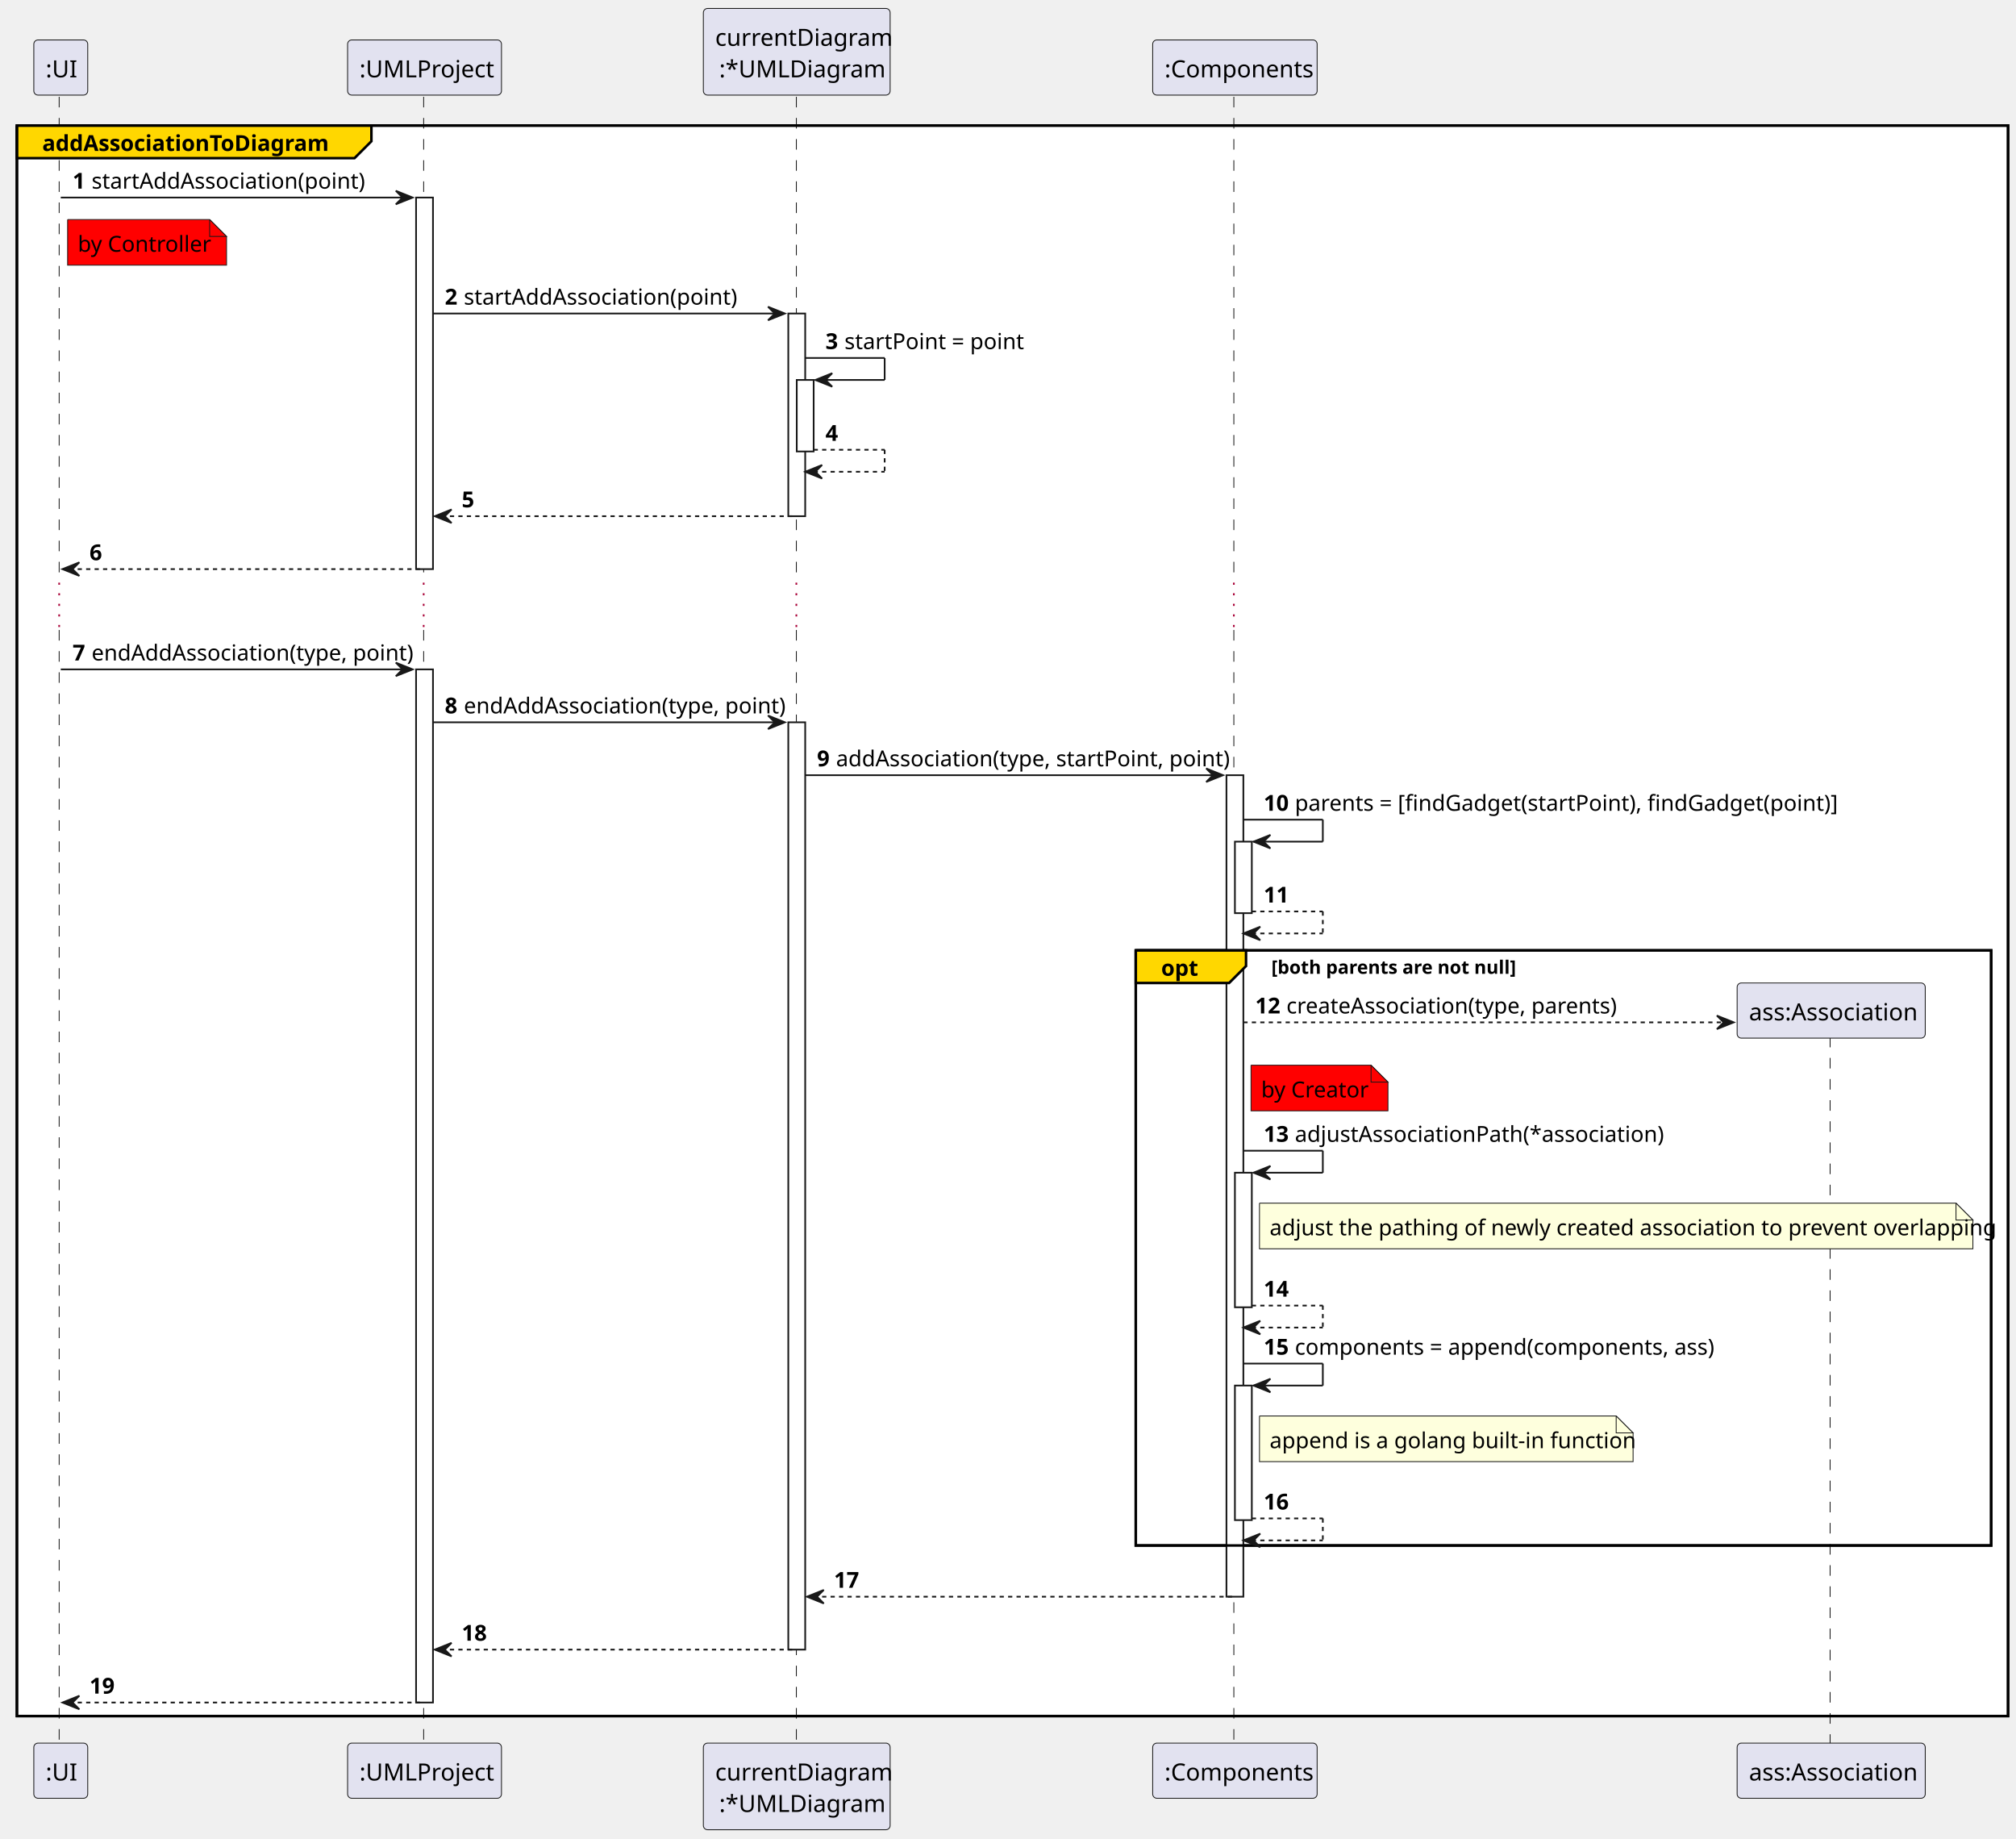
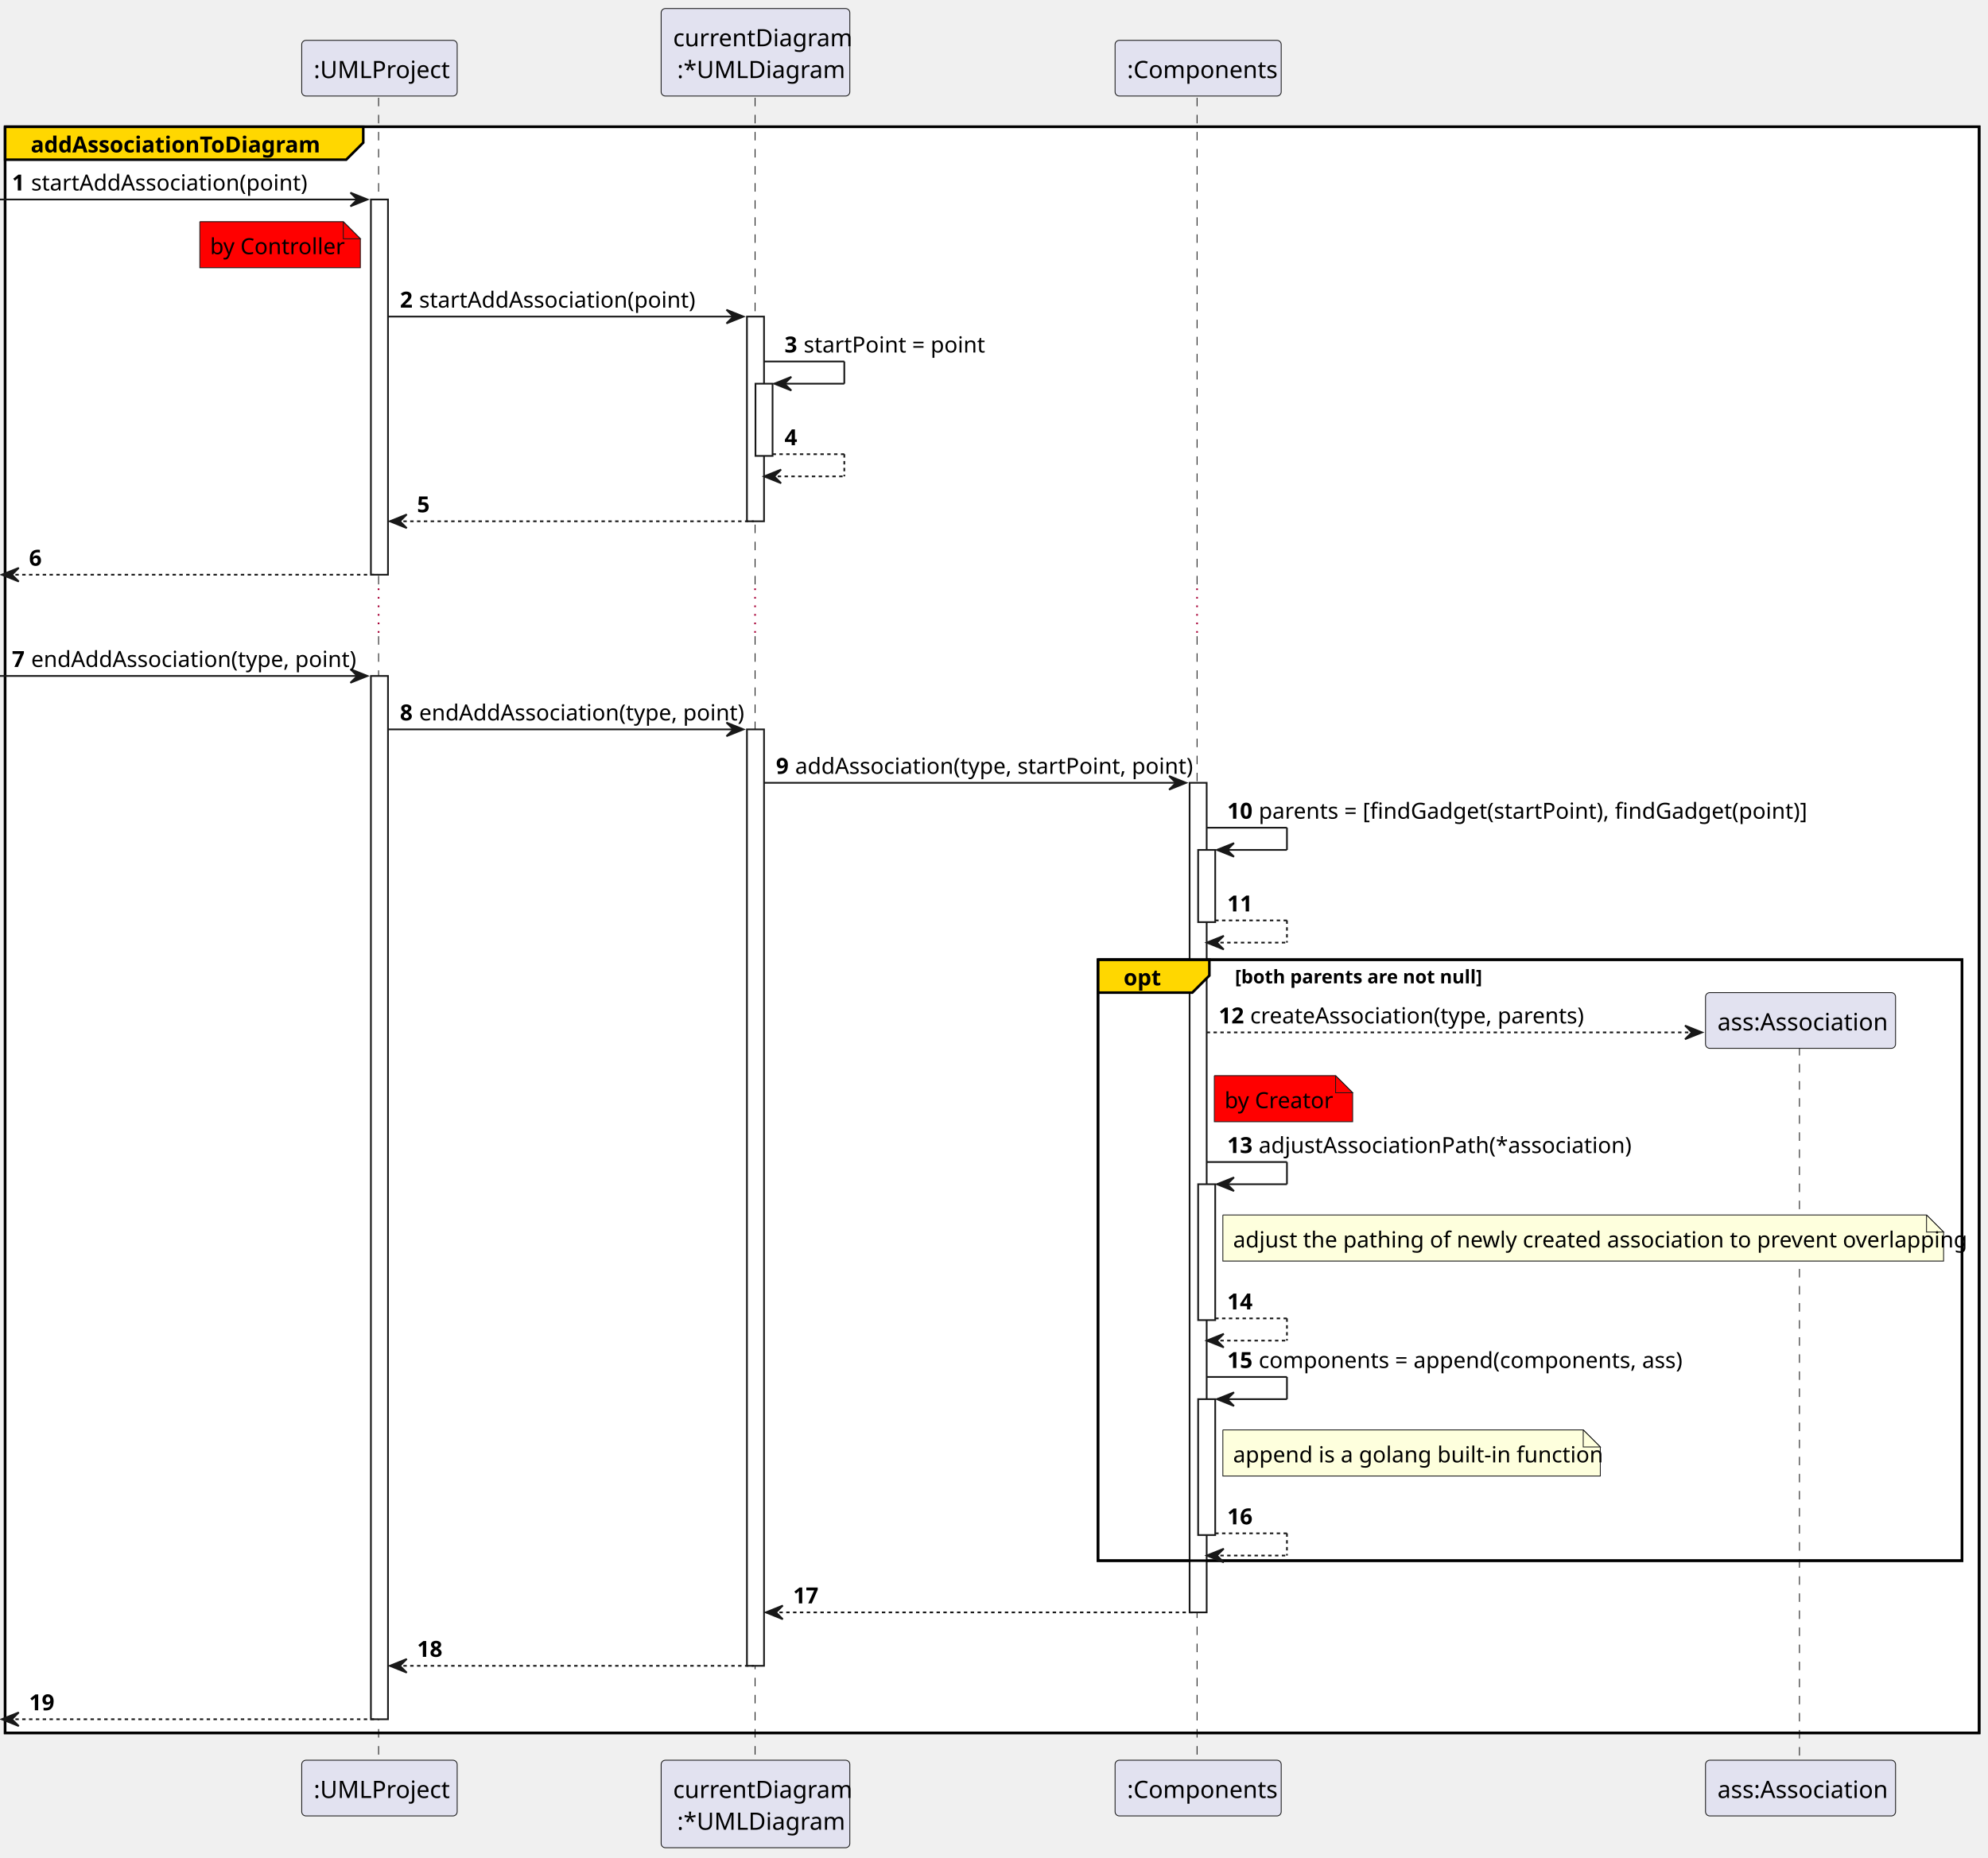
- <svg xmlns="http://www.w3.org/2000/svg" contentStyleType="text/css" height="870.4px" preserveAspectRatio="none" style="width:954px;height:870px;background:#FFFFFF;" version="1.1" viewBox="0 0 954 870" width="954.4px" zoomAndPan="magnify">
+ <svg xmlns="http://www.w3.org/2000/svg" contentStyleType="text/css" height="1088px" preserveAspectRatio="none" style="width:1164px;height:1088px;background:#FFFFFF;" version="1.1" viewBox="0 0 1164 1088" width="1164px" zoomAndPan="magnify">
  <defs />
  <g>
-     <rect fill="#FFFFFF" height="175.797" style="stroke:#181818;stroke-width:0.8;" width="8" x="196.894" y="93.459" />
-     <rect fill="#FFFFFF" height="488.789" style="stroke:#181818;stroke-width:0.8;" width="8" x="196.894" y="316.689" />
-     <rect fill="#FFFFFF" height="95.898" style="stroke:#181818;stroke-width:0.8;" width="8" x="373.033" y="148.325" />
-     <rect fill="#FFFFFF" height="33.833" style="stroke:#181818;stroke-width:0.8;" width="8" x="377.033" y="179.758" />
-     <rect fill="#FFFFFF" height="438.723" style="stroke:#181818;stroke-width:0.8;" width="8" x="373.033" y="341.722" />
-     <rect fill="#FFFFFF" height="388.658" style="stroke:#181818;stroke-width:0.8;" width="8" x="580.377" y="366.755" />
-     <rect fill="#FFFFFF" height="33.833" style="stroke:#181818;stroke-width:0.8;" width="8" x="584.377" y="398.188" />
-     <rect fill="#FFFFFF" height="63.666" style="stroke:#181818;stroke-width:0.8;" width="8" x="584.377" y="554.816" />
-     <rect fill="#FFFFFF" height="63.666" style="stroke:#181818;stroke-width:0.8;" width="8" x="584.377" y="655.514" />
-     <rect fill="#FFFFFF" height="752.484" style="stroke:#000000;stroke-width:1.2;" width="942.25" x="8" y="59.394" />
-     <rect fill="#FFFFFF" height="281.559" style="stroke:#000000;stroke-width:1.2;" width="404.781" x="537.47" y="449.62" />
-     <line style="stroke:#181818;stroke-width:0.4;stroke-dasharray:5.0,5.0;" x1="28" x2="28" y1="45.794" y2="275.656" />
-     <line style="stroke:#A80036;stroke-width:0.8;stroke-dasharray:1.0,4.0;" x1="28" x2="28" y1="275.656" y2="298.056" />
-     <line style="stroke:#181818;stroke-width:0.4;stroke-dasharray:5.0,5.0;" x1="28" x2="28" y1="298.056" y2="825.478" />
-     <line style="stroke:#181818;stroke-width:0.4;stroke-dasharray:5.0,5.0;" x1="200.486" x2="200.486" y1="45.794" y2="275.656" />
-     <line style="stroke:#A80036;stroke-width:0.8;stroke-dasharray:1.0,4.0;" x1="200.486" x2="200.486" y1="275.656" y2="298.056" />
-     <line style="stroke:#181818;stroke-width:0.4;stroke-dasharray:5.0,5.0;" x1="200.486" x2="200.486" y1="298.056" y2="825.478" />
-     <line style="stroke:#181818;stroke-width:0.4;stroke-dasharray:5.0,5.0;" x1="376.843" x2="376.843" y1="45.794" y2="275.656" />
-     <line style="stroke:#A80036;stroke-width:0.8;stroke-dasharray:1.0,4.0;" x1="376.843" x2="376.843" y1="275.656" y2="298.056" />
-     <line style="stroke:#181818;stroke-width:0.4;stroke-dasharray:5.0,5.0;" x1="376.843" x2="376.843" y1="298.056" y2="825.478" />
-     <line style="stroke:#181818;stroke-width:0.4;stroke-dasharray:5.0,5.0;" x1="583.87" x2="583.87" y1="45.794" y2="275.656" />
-     <line style="stroke:#A80036;stroke-width:0.8;stroke-dasharray:1.0,4.0;" x1="583.87" x2="583.87" y1="275.656" y2="298.056" />
-     <line style="stroke:#181818;stroke-width:0.4;stroke-dasharray:5.0,5.0;" x1="583.87" x2="583.87" y1="298.056" y2="825.478" />
-     <line style="stroke:#181818;stroke-width:0.4;stroke-dasharray:5.0,5.0;" x1="866.038" x2="866.038" y1="490.502" y2="825.478" />
-     <rect fill="#E2E2F0" height="26.097" rx="2" ry="2" style="stroke:#181818;stroke-width:0.4;" width="25.512" x="16" y="18.897" />
-     <text fill="#000000" font-family="sans-serif" font-size="11.2" lengthAdjust="spacing" textLength="14.312" x="21.6" y="36.583">:UI</text>
-     <rect fill="#E2E2F0" height="26.097" rx="2" ry="2" style="stroke:#181818;stroke-width:0.4;" width="25.512" x="16" y="824.678" />
-     <text fill="#000000" font-family="sans-serif" font-size="11.2" lengthAdjust="spacing" textLength="14.312" x="21.6" y="842.364">:UI</text>
-     <rect fill="#E2E2F0" height="26.097" rx="2" ry="2" style="stroke:#181818;stroke-width:0.4;" width="72.816" x="164.486" y="18.897" />
-     <text fill="#000000" font-family="sans-serif" font-size="11.2" lengthAdjust="spacing" textLength="61.616" x="170.086" y="36.583">:UMLProject</text>
-     <rect fill="#E2E2F0" height="26.097" rx="2" ry="2" style="stroke:#181818;stroke-width:0.4;" width="72.816" x="164.486" y="824.678" />
-     <text fill="#000000" font-family="sans-serif" font-size="11.2" lengthAdjust="spacing" textLength="61.616" x="170.086" y="842.364">:UMLProject</text>
-     <rect fill="#E2E2F0" height="40.994" rx="2" ry="2" style="stroke:#181818;stroke-width:0.4;" width="88.38" x="332.843" y="4" />
-     <text fill="#000000" font-family="sans-serif" font-size="11.2" lengthAdjust="spacing" textLength="77.18" x="338.443" y="21.686">currentDiagram</text>
-     <text fill="#000000" font-family="sans-serif" font-size="11.2" lengthAdjust="spacing" textLength="73.44" x="340.313" y="36.583">:*UMLDiagram</text>
-     <rect fill="#E2E2F0" height="40.994" rx="2" ry="2" style="stroke:#181818;stroke-width:0.4;" width="88.38" x="332.843" y="824.678" />
-     <text fill="#000000" font-family="sans-serif" font-size="11.2" lengthAdjust="spacing" textLength="77.18" x="338.443" y="842.364">currentDiagram</text>
-     <text fill="#000000" font-family="sans-serif" font-size="11.2" lengthAdjust="spacing" textLength="73.44" x="340.313" y="857.261">:*UMLDiagram</text>
-     <rect fill="#E2E2F0" height="26.097" rx="2" ry="2" style="stroke:#181818;stroke-width:0.4;" width="77.815" x="545.47" y="18.897" />
-     <text fill="#000000" font-family="sans-serif" font-size="11.2" lengthAdjust="spacing" textLength="66.615" x="551.069" y="36.583">:Components</text>
-     <rect fill="#E2E2F0" height="26.097" rx="2" ry="2" style="stroke:#181818;stroke-width:0.4;" width="77.815" x="545.47" y="824.678" />
-     <text fill="#000000" font-family="sans-serif" font-size="11.2" lengthAdjust="spacing" textLength="66.615" x="551.069" y="842.364">:Components</text>
-     <rect fill="#E2E2F0" height="26.097" rx="2" ry="2" style="stroke:#181818;stroke-width:0.4;" width="89.015" x="822.038" y="824.678" />
-     <text fill="#000000" font-family="sans-serif" font-size="11.2" lengthAdjust="spacing" textLength="77.815" x="827.638" y="842.364">ass:Association</text>
-     <rect fill="#FFFFFF" height="175.797" style="stroke:#181818;stroke-width:0.8;" width="8" x="196.894" y="93.459" />
-     <rect fill="#FFFFFF" height="488.789" style="stroke:#181818;stroke-width:0.8;" width="8" x="196.894" y="316.689" />
-     <rect fill="#FFFFFF" height="95.898" style="stroke:#181818;stroke-width:0.8;" width="8" x="373.033" y="148.325" />
-     <rect fill="#FFFFFF" height="33.833" style="stroke:#181818;stroke-width:0.8;" width="8" x="377.033" y="179.758" />
-     <rect fill="#FFFFFF" height="438.723" style="stroke:#181818;stroke-width:0.8;" width="8" x="373.033" y="341.722" />
-     <rect fill="#FFFFFF" height="388.658" style="stroke:#181818;stroke-width:0.8;" width="8" x="580.377" y="366.755" />
-     <rect fill="#FFFFFF" height="33.833" style="stroke:#181818;stroke-width:0.8;" width="8" x="584.377" y="398.188" />
-     <rect fill="#FFFFFF" height="63.666" style="stroke:#181818;stroke-width:0.8;" width="8" x="584.377" y="554.816" />
-     <rect fill="#FFFFFF" height="63.666" style="stroke:#181818;stroke-width:0.8;" width="8" x="584.377" y="655.514" />
-     <path d="M8,59.394 L175.757,59.394 L175.757,66.827 L167.757,74.827 L8,74.827 L8,59.394 " fill="#FFD700" style="stroke:#000000;stroke-width:1.2;" />
-     <rect fill="none" height="752.484" style="stroke:#000000;stroke-width:1.2;" width="942.25" x="8" y="59.394" />
-     <text fill="#000000" font-family="sans-serif" font-size="10.4" font-weight="bold" lengthAdjust="spacing" textLength="131.757" x="20" y="71.416">addAssociationToDiagram</text>
-     <polygon fill="#181818" points="187.294,90.259,195.294,93.459,187.294,96.659,190.494,93.459" style="stroke:#181818;stroke-width:0.8;" />
-     <line style="stroke:#181818;stroke-width:0.8;" x1="28.756" x2="192.095" y1="93.459" y2="93.459" />
-     <text fill="#000000" font-family="sans-serif" font-size="10.4" font-weight="bold" lengthAdjust="spacing" textLength="5.784" x="34.356" y="89.249">1</text>
-     <text fill="#000000" font-family="sans-serif" font-size="10.4" lengthAdjust="spacing" textLength="121.393" x="43.34" y="89.249">startAddAssociation(point)</text>
-     <path d="M32,103.859 L32,125.459 L107.2,125.459 L107.2,111.859 L99.2,103.859 L32,103.859 " fill="#FF0000" style="stroke:#181818;stroke-width:0.4;" />
-     <path d="M99.2,103.859 L99.2,111.859 L107.2,111.859 L99.2,103.859 " fill="#FF0000" style="stroke:#181818;stroke-width:0.4;" />
-     <text fill="#000000" font-family="sans-serif" font-size="10.4" lengthAdjust="spacing" textLength="58.957" x="36.8" y="119.082">by Controller</text>
-     <polygon fill="#181818" points="363.433,145.125,371.433,148.325,363.433,151.525,366.633,148.325" style="stroke:#181818;stroke-width:0.8;" />
-     <line style="stroke:#181818;stroke-width:0.8;" x1="204.894" x2="368.233" y1="148.325" y2="148.325" />
-     <text fill="#000000" font-family="sans-serif" font-size="10.4" font-weight="bold" lengthAdjust="spacing" textLength="5.784" x="210.494" y="144.115">2</text>
-     <text fill="#000000" font-family="sans-serif" font-size="10.4" lengthAdjust="spacing" textLength="121.393" x="219.478" y="144.115">startAddAssociation(point)</text>
-     <line style="stroke:#181818;stroke-width:0.8;" x1="381.033" x2="418.633" y1="169.358" y2="169.358" />
-     <line style="stroke:#181818;stroke-width:0.8;" x1="418.633" x2="418.633" y1="169.358" y2="179.758" />
-     <line style="stroke:#181818;stroke-width:0.8;" x1="385.833" x2="418.633" y1="179.758" y2="179.758" />
-     <polygon fill="#181818" points="393.833,176.558,385.833,179.758,393.833,182.958,390.633,179.758" style="stroke:#181818;stroke-width:0.8;" />
-     <text fill="#000000" font-family="sans-serif" font-size="10.4" font-weight="bold" lengthAdjust="spacing" textLength="5.784" x="390.633" y="165.148">3</text>
-     <text fill="#000000" font-family="sans-serif" font-size="10.4" lengthAdjust="spacing" textLength="78.335" x="399.617" y="165.148">startPoint = point</text>
-     <line style="stroke:#181818;stroke-width:0.8;stroke-dasharray:2.0,2.0;" x1="385.033" x2="418.633" y1="212.791" y2="212.791" />
-     <line style="stroke:#181818;stroke-width:0.8;stroke-dasharray:2.0,2.0;" x1="418.633" x2="418.633" y1="212.791" y2="223.191" />
-     <line style="stroke:#181818;stroke-width:0.8;stroke-dasharray:2.0,2.0;" x1="381.033" x2="418.633" y1="223.191" y2="223.191" />
-     <polygon fill="#181818" points="389.033,219.991,381.033,223.191,389.033,226.391,385.833,223.191" style="stroke:#181818;stroke-width:0.8;" />
-     <text fill="#000000" font-family="sans-serif" font-size="10.4" font-weight="bold" lengthAdjust="spacing" textLength="5.784" x="390.633" y="208.581">4</text>
-     <text fill="#000000" font-family="sans-serif" font-size="10.4" lengthAdjust="spacing" textLength="2.889" x="399.617" y="208.581"> </text>
-     <polygon fill="#181818" points="213.695,241.023,205.695,244.223,213.695,247.423,210.494,244.223" style="stroke:#181818;stroke-width:0.8;" />
-     <line style="stroke:#181818;stroke-width:0.8;stroke-dasharray:2.0,2.0;" x1="208.894" x2="376.233" y1="244.223" y2="244.223" />
-     <text fill="#000000" font-family="sans-serif" font-size="10.4" font-weight="bold" lengthAdjust="spacing" textLength="5.784" x="218.494" y="240.013">5</text>
-     <text fill="#000000" font-family="sans-serif" font-size="10.4" lengthAdjust="spacing" textLength="2.889" x="227.478" y="240.013"> </text>
-     <polygon fill="#181818" points="37.556,266.056,29.556,269.256,37.556,272.456,34.356,269.256" style="stroke:#181818;stroke-width:0.8;" />
-     <line style="stroke:#181818;stroke-width:0.8;stroke-dasharray:2.0,2.0;" x1="32.756" x2="200.095" y1="269.256" y2="269.256" />
-     <text fill="#000000" font-family="sans-serif" font-size="10.4" font-weight="bold" lengthAdjust="spacing" textLength="5.784" x="42.356" y="265.046">6</text>
-     <text fill="#000000" font-family="sans-serif" font-size="10.4" lengthAdjust="spacing" textLength="2.889" x="51.34" y="265.046"> </text>
-     <polygon fill="#181818" points="187.294,313.489,195.294,316.689,187.294,319.889,190.494,316.689" style="stroke:#181818;stroke-width:0.8;" />
-     <line style="stroke:#181818;stroke-width:0.8;" x1="28.756" x2="192.095" y1="316.689" y2="316.689" />
-     <text fill="#000000" font-family="sans-serif" font-size="10.4" font-weight="bold" lengthAdjust="spacing" textLength="5.784" x="34.356" y="312.479">7</text>
-     <text fill="#000000" font-family="sans-serif" font-size="10.4" lengthAdjust="spacing" textLength="143.955" x="43.34" y="312.479">endAddAssociation(type, point)</text>
-     <polygon fill="#181818" points="363.433,338.522,371.433,341.722,363.433,344.922,366.633,341.722" style="stroke:#181818;stroke-width:0.8;" />
-     <line style="stroke:#181818;stroke-width:0.8;" x1="204.894" x2="368.233" y1="341.722" y2="341.722" />
-     <text fill="#000000" font-family="sans-serif" font-size="10.4" font-weight="bold" lengthAdjust="spacing" textLength="5.784" x="210.494" y="337.512">8</text>
-     <text fill="#000000" font-family="sans-serif" font-size="10.4" lengthAdjust="spacing" textLength="143.955" x="219.478" y="337.512">endAddAssociation(type, point)</text>
-     <polygon fill="#181818" points="570.777,363.555,578.777,366.755,570.777,369.955,573.977,366.755" style="stroke:#181818;stroke-width:0.8;" />
-     <line style="stroke:#181818;stroke-width:0.8;" x1="381.033" x2="575.577" y1="366.755" y2="366.755" />
-     <text fill="#000000" font-family="sans-serif" font-size="10.4" font-weight="bold" lengthAdjust="spacing" textLength="5.784" x="386.633" y="362.545">9</text>
-     <text fill="#000000" font-family="sans-serif" font-size="10.4" lengthAdjust="spacing" textLength="175.16" x="395.617" y="362.545">addAssociation(type, startPoint, point)</text>
-     <line style="stroke:#181818;stroke-width:0.8;" x1="588.377" x2="625.977" y1="387.788" y2="387.788" />
-     <line style="stroke:#181818;stroke-width:0.8;" x1="625.977" x2="625.977" y1="387.788" y2="398.188" />
-     <line style="stroke:#181818;stroke-width:0.8;" x1="593.177" x2="625.977" y1="398.188" y2="398.188" />
-     <polygon fill="#181818" points="601.177,394.988,593.177,398.188,601.177,401.387,597.977,398.188" style="stroke:#181818;stroke-width:0.8;" />
-     <text fill="#000000" font-family="sans-serif" font-size="10.4" font-weight="bold" lengthAdjust="spacing" textLength="11.568" x="597.977" y="383.577">10</text>
-     <text fill="#000000" font-family="sans-serif" font-size="10.4" lengthAdjust="spacing" textLength="240.2" x="612.745" y="383.577">parents = [findGadget(startPoint), findGadget(point)]</text>
-     <line style="stroke:#181818;stroke-width:0.8;stroke-dasharray:2.0,2.0;" x1="592.377" x2="625.977" y1="431.22" y2="431.22" />
-     <line style="stroke:#181818;stroke-width:0.8;stroke-dasharray:2.0,2.0;" x1="625.977" x2="625.977" y1="431.22" y2="441.62" />
-     <line style="stroke:#181818;stroke-width:0.8;stroke-dasharray:2.0,2.0;" x1="588.377" x2="625.977" y1="441.62" y2="441.62" />
-     <polygon fill="#181818" points="596.377,438.42,588.377,441.62,596.377,444.82,593.177,441.62" style="stroke:#181818;stroke-width:0.8;" />
-     <text fill="#000000" font-family="sans-serif" font-size="10.4" font-weight="bold" lengthAdjust="spacing" textLength="11.568" x="597.977" y="427.01">11</text>
-     <text fill="#000000" font-family="sans-serif" font-size="10.4" lengthAdjust="spacing" textLength="2.889" x="612.745" y="427.01"> </text>
-     <path d="M537.47,449.62 L589.638,449.62 L589.638,457.053 L581.638,465.053 L537.47,465.053 L537.47,449.62 " fill="#FFD700" style="stroke:#000000;stroke-width:1.2;" />
-     <rect fill="none" height="281.559" style="stroke:#000000;stroke-width:1.2;" width="404.781" x="537.47" y="449.62" />
-     <text fill="#000000" font-family="sans-serif" font-size="10.4" font-weight="bold" lengthAdjust="spacing" textLength="16.169" x="549.47" y="461.643">opt</text>
-     <text fill="#000000" font-family="sans-serif" font-size="8.8" font-weight="bold" lengthAdjust="spacing" textLength="109.02" x="601.638" y="460.716">[both parents are not null]</text>
-     <polygon fill="#181818" points="812.438,480.486,820.438,483.686,812.438,486.886,815.638,483.686" style="stroke:#181818;stroke-width:0.8;" />
-     <line style="stroke:#181818;stroke-width:0.8;stroke-dasharray:2.0,2.0;" x1="588.377" x2="817.238" y1="483.686" y2="483.686" />
-     <text fill="#000000" font-family="sans-serif" font-size="10.4" font-weight="bold" lengthAdjust="spacing" textLength="11.568" x="593.977" y="479.476">12</text>
-     <text fill="#000000" font-family="sans-serif" font-size="10.4" lengthAdjust="spacing" textLength="149.139" x="608.745" y="479.476">createAssociation(type, parents)</text>
-     <rect fill="#E2E2F0" height="26.097" rx="2" ry="2" style="stroke:#181818;stroke-width:0.4;" width="89.015" x="822.038" y="465.053" />
-     <text fill="#000000" font-family="sans-serif" font-size="11.2" lengthAdjust="spacing" textLength="77.815" x="827.638" y="482.739">ass:Association</text>
-     <path d="M592,503.95 L592,525.55 L656.8,525.55 L656.8,511.95 L648.8,503.95 L592,503.95 " fill="#FF0000" style="stroke:#181818;stroke-width:0.4;" />
-     <path d="M648.8,503.95 L648.8,511.95 L656.8,511.95 L648.8,503.95 " fill="#FF0000" style="stroke:#181818;stroke-width:0.4;" />
-     <text fill="#000000" font-family="sans-serif" font-size="10.4" lengthAdjust="spacing" textLength="48.552" x="596.8" y="519.173">by Creator</text>
-     <line style="stroke:#181818;stroke-width:0.8;" x1="588.377" x2="625.977" y1="544.416" y2="544.416" />
-     <line style="stroke:#181818;stroke-width:0.8;" x1="625.977" x2="625.977" y1="544.416" y2="554.816" />
-     <line style="stroke:#181818;stroke-width:0.8;" x1="593.177" x2="625.977" y1="554.816" y2="554.816" />
-     <polygon fill="#181818" points="601.177,551.616,593.177,554.816,601.177,558.016,597.977,554.816" style="stroke:#181818;stroke-width:0.8;" />
-     <text fill="#000000" font-family="sans-serif" font-size="10.4" font-weight="bold" lengthAdjust="spacing" textLength="11.568" x="597.977" y="540.206">13</text>
-     <text fill="#000000" font-family="sans-serif" font-size="10.4" lengthAdjust="spacing" textLength="165.334" x="612.745" y="540.206">adjustAssociationPath(*association)</text>
-     <path d="M596,569.216 L596,590.816 L933.6,590.816 L933.6,577.216 L925.6,569.216 L596,569.216 " fill="#FEFFDD" style="stroke:#181818;stroke-width:0.4;" />
-     <path d="M925.6,569.216 L925.6,577.216 L933.6,577.216 L925.6,569.216 " fill="#FEFFDD" style="stroke:#181818;stroke-width:0.4;" />
-     <text fill="#000000" font-family="sans-serif" font-size="10.4" lengthAdjust="spacing" textLength="321.45" x="600.8" y="584.438">adjust the pathing of newly created association to prevent overlapping</text>
-     <line style="stroke:#181818;stroke-width:0.8;stroke-dasharray:2.0,2.0;" x1="592.377" x2="625.977" y1="617.681" y2="617.681" />
-     <line style="stroke:#181818;stroke-width:0.8;stroke-dasharray:2.0,2.0;" x1="625.977" x2="625.977" y1="617.681" y2="628.081" />
-     <line style="stroke:#181818;stroke-width:0.8;stroke-dasharray:2.0,2.0;" x1="588.377" x2="625.977" y1="628.081" y2="628.081" />
-     <polygon fill="#181818" points="596.377,624.881,588.377,628.081,596.377,631.281,593.177,628.081" style="stroke:#181818;stroke-width:0.8;" />
-     <text fill="#000000" font-family="sans-serif" font-size="10.4" font-weight="bold" lengthAdjust="spacing" textLength="11.568" x="597.977" y="613.471">14</text>
-     <text fill="#000000" font-family="sans-serif" font-size="10.4" lengthAdjust="spacing" textLength="2.889" x="612.745" y="613.471"> </text>
-     <line style="stroke:#181818;stroke-width:0.8;" x1="588.377" x2="625.977" y1="645.114" y2="645.114" />
-     <line style="stroke:#181818;stroke-width:0.8;" x1="625.977" x2="625.977" y1="645.114" y2="655.514" />
-     <line style="stroke:#181818;stroke-width:0.8;" x1="593.177" x2="625.977" y1="655.514" y2="655.514" />
-     <polygon fill="#181818" points="601.177,652.314,593.177,655.514,601.177,658.714,597.977,655.514" style="stroke:#181818;stroke-width:0.8;" />
-     <text fill="#000000" font-family="sans-serif" font-size="10.4" font-weight="bold" lengthAdjust="spacing" textLength="11.568" x="597.977" y="640.904">15</text>
-     <text fill="#000000" font-family="sans-serif" font-size="10.4" lengthAdjust="spacing" textLength="188.759" x="612.745" y="640.904">components = append(components, ass)</text>
-     <path d="M596,669.914 L596,691.514 L772.8,691.514 L772.8,677.914 L764.8,669.914 L596,669.914 " fill="#FEFFDD" style="stroke:#181818;stroke-width:0.4;" />
-     <path d="M764.8,669.914 L764.8,677.914 L772.8,677.914 L764.8,669.914 " fill="#FEFFDD" style="stroke:#181818;stroke-width:0.4;" />
-     <text fill="#000000" font-family="sans-serif" font-size="10.4" lengthAdjust="spacing" textLength="160.738" x="600.8" y="685.137">append is a golang built-in function</text>
-     <line style="stroke:#181818;stroke-width:0.8;stroke-dasharray:2.0,2.0;" x1="592.377" x2="625.977" y1="718.38" y2="718.38" />
-     <line style="stroke:#181818;stroke-width:0.8;stroke-dasharray:2.0,2.0;" x1="625.977" x2="625.977" y1="718.38" y2="728.78" />
-     <line style="stroke:#181818;stroke-width:0.8;stroke-dasharray:2.0,2.0;" x1="588.377" x2="625.977" y1="728.78" y2="728.78" />
-     <polygon fill="#181818" points="596.377,725.58,588.377,728.78,596.377,731.98,593.177,728.78" style="stroke:#181818;stroke-width:0.8;" />
-     <text fill="#000000" font-family="sans-serif" font-size="10.4" font-weight="bold" lengthAdjust="spacing" textLength="11.568" x="597.977" y="714.169">16</text>
-     <text fill="#000000" font-family="sans-serif" font-size="10.4" lengthAdjust="spacing" textLength="2.889" x="612.745" y="714.169"> </text>
-     <polygon fill="#181818" points="389.833,752.212,381.833,755.413,389.833,758.612,386.633,755.413" style="stroke:#181818;stroke-width:0.8;" />
-     <line style="stroke:#181818;stroke-width:0.8;stroke-dasharray:2.0,2.0;" x1="385.033" x2="583.577" y1="755.413" y2="755.413" />
-     <text fill="#000000" font-family="sans-serif" font-size="10.4" font-weight="bold" lengthAdjust="spacing" textLength="11.568" x="394.633" y="751.202">17</text>
-     <text fill="#000000" font-family="sans-serif" font-size="10.4" lengthAdjust="spacing" textLength="2.889" x="409.401" y="751.202"> </text>
-     <polygon fill="#181818" points="213.695,777.245,205.695,780.445,213.695,783.645,210.494,780.445" style="stroke:#181818;stroke-width:0.8;" />
-     <line style="stroke:#181818;stroke-width:0.8;stroke-dasharray:2.0,2.0;" x1="208.894" x2="376.233" y1="780.445" y2="780.445" />
-     <text fill="#000000" font-family="sans-serif" font-size="10.4" font-weight="bold" lengthAdjust="spacing" textLength="11.568" x="218.494" y="776.235">18</text>
-     <text fill="#000000" font-family="sans-serif" font-size="10.4" lengthAdjust="spacing" textLength="2.889" x="233.262" y="776.235"> </text>
-     <polygon fill="#181818" points="37.556,802.278,29.556,805.478,37.556,808.678,34.356,805.478" style="stroke:#181818;stroke-width:0.8;" />
-     <line style="stroke:#181818;stroke-width:0.8;stroke-dasharray:2.0,2.0;" x1="32.756" x2="200.095" y1="805.478" y2="805.478" />
-     <text fill="#000000" font-family="sans-serif" font-size="10.4" font-weight="bold" lengthAdjust="spacing" textLength="11.568" x="42.356" y="801.268">19</text>
-     <text fill="#000000" font-family="sans-serif" font-size="10.4" lengthAdjust="spacing" textLength="2.889" x="57.124" y="801.268"> </text>
+     <rect fill="#FFFFFF" height="219.746" style="stroke:#181818;stroke-width:1.0;" width="10" x="217.173" y="116.824" />
+     <rect fill="#FFFFFF" height="610.986" style="stroke:#181818;stroke-width:1.0;" width="10" x="217.173" y="395.861" />
+     <rect fill="#FFFFFF" height="119.873" style="stroke:#181818;stroke-width:1.0;" width="10" x="437.347" y="185.406" />
+     <rect fill="#FFFFFF" height="42.291" style="stroke:#181818;stroke-width:1.0;" width="10" x="442.347" y="224.697" />
+     <rect fill="#FFFFFF" height="548.404" style="stroke:#181818;stroke-width:1.0;" width="10" x="437.347" y="427.152" />
+     <rect fill="#FFFFFF" height="485.822" style="stroke:#181818;stroke-width:1.0;" width="10" x="696.526" y="458.443" />
+     <rect fill="#FFFFFF" height="42.291" style="stroke:#181818;stroke-width:1.0;" width="10" x="701.526" y="497.734" />
+     <rect fill="#FFFFFF" height="79.582" style="stroke:#181818;stroke-width:1.0;" width="10" x="701.526" y="693.519" />
+     <rect fill="#FFFFFF" height="79.582" style="stroke:#181818;stroke-width:1.0;" width="10" x="701.526" y="819.393" />
+     <rect fill="#FFFFFF" height="940.606" style="stroke:#000000;stroke-width:1.5;" width="1155.813" x="3" y="74.242" />
+     <rect fill="#FFFFFF" height="351.949" style="stroke:#000000;stroke-width:1.5;" width="505.921" x="642.892" y="562.025" />
+     <line style="stroke:#181818;stroke-width:0.5;stroke-dasharray:5.0,5.0;" x1="221.663" x2="221.663" y1="57.242" y2="344.57" />
+     <line style="stroke:#A80036;stroke-width:1.0;stroke-dasharray:1.0,4.0;" x1="221.663" x2="221.663" y1="344.57" y2="372.57" />
+     <line style="stroke:#181818;stroke-width:0.5;stroke-dasharray:5.0,5.0;" x1="221.663" x2="221.663" y1="372.57" y2="1031.848" />
+     <line style="stroke:#181818;stroke-width:0.5;stroke-dasharray:5.0,5.0;" x1="442.109" x2="442.109" y1="57.242" y2="344.57" />
+     <line style="stroke:#A80036;stroke-width:1.0;stroke-dasharray:1.0,4.0;" x1="442.109" x2="442.109" y1="344.57" y2="372.57" />
+     <line style="stroke:#181818;stroke-width:0.5;stroke-dasharray:5.0,5.0;" x1="442.109" x2="442.109" y1="372.57" y2="1031.848" />
+     <line style="stroke:#181818;stroke-width:0.5;stroke-dasharray:5.0,5.0;" x1="700.892" x2="700.892" y1="57.242" y2="344.57" />
+     <line style="stroke:#A80036;stroke-width:1.0;stroke-dasharray:1.0,4.0;" x1="700.892" x2="700.892" y1="344.57" y2="372.57" />
+     <line style="stroke:#181818;stroke-width:0.5;stroke-dasharray:5.0,5.0;" x1="700.892" x2="700.892" y1="372.57" y2="1031.848" />
+     <line style="stroke:#181818;stroke-width:0.5;stroke-dasharray:5.0,5.0;" x1="1053.602" x2="1053.602" y1="613.127" y2="1031.848" />
+     <rect fill="#E2E2F0" height="32.621" rx="2.5" ry="2.5" style="stroke:#181818;stroke-width:0.5;" width="91.02" x="176.663" y="23.621" />
+     <text fill="#000000" font-family="sans-serif" font-size="14" lengthAdjust="spacing" textLength="77.02" x="183.663" y="45.728">:UMLProject</text>
+     <rect fill="#E2E2F0" height="32.621" rx="2.5" ry="2.5" style="stroke:#181818;stroke-width:0.5;" width="91.02" x="176.663" y="1030.848" />
+     <text fill="#000000" font-family="sans-serif" font-size="14" lengthAdjust="spacing" textLength="77.02" x="183.663" y="1052.955">:UMLProject</text>
+     <rect fill="#E2E2F0" height="51.242" rx="2.5" ry="2.5" style="stroke:#181818;stroke-width:0.5;" width="110.476" x="387.109" y="5" />
+     <text fill="#000000" font-family="sans-serif" font-size="14" lengthAdjust="spacing" textLength="96.476" x="394.109" y="27.107">currentDiagram</text>
+     <text fill="#000000" font-family="sans-serif" font-size="14" lengthAdjust="spacing" textLength="91.8" x="396.447" y="45.728">:*UMLDiagram</text>
+     <rect fill="#E2E2F0" height="51.242" rx="2.5" ry="2.5" style="stroke:#181818;stroke-width:0.5;" width="110.476" x="387.109" y="1030.848" />
+     <text fill="#000000" font-family="sans-serif" font-size="14" lengthAdjust="spacing" textLength="96.476" x="394.109" y="1052.955">currentDiagram</text>
+     <text fill="#000000" font-family="sans-serif" font-size="14" lengthAdjust="spacing" textLength="91.8" x="396.447" y="1071.576">:*UMLDiagram</text>
+     <rect fill="#E2E2F0" height="32.621" rx="2.5" ry="2.5" style="stroke:#181818;stroke-width:0.5;" width="97.269" x="652.892" y="23.621" />
+     <text fill="#000000" font-family="sans-serif" font-size="14" lengthAdjust="spacing" textLength="83.269" x="659.892" y="45.728">:Components</text>
+     <rect fill="#E2E2F0" height="32.621" rx="2.5" ry="2.5" style="stroke:#181818;stroke-width:0.5;" width="97.269" x="652.892" y="1030.848" />
+     <text fill="#000000" font-family="sans-serif" font-size="14" lengthAdjust="spacing" textLength="83.269" x="659.892" y="1052.955">:Components</text>
+     <rect fill="#E2E2F0" height="32.621" rx="2.5" ry="2.5" style="stroke:#181818;stroke-width:0.5;" width="111.269" x="998.602" y="1030.848" />
+     <text fill="#000000" font-family="sans-serif" font-size="14" lengthAdjust="spacing" textLength="97.269" x="1005.602" y="1052.955">ass:Association</text>
+     <rect fill="#FFFFFF" height="219.746" style="stroke:#181818;stroke-width:1.0;" width="10" x="217.173" y="116.824" />
+     <rect fill="#FFFFFF" height="610.986" style="stroke:#181818;stroke-width:1.0;" width="10" x="217.173" y="395.861" />
+     <rect fill="#FFFFFF" height="119.873" style="stroke:#181818;stroke-width:1.0;" width="10" x="437.347" y="185.406" />
+     <rect fill="#FFFFFF" height="42.291" style="stroke:#181818;stroke-width:1.0;" width="10" x="442.347" y="224.697" />
+     <rect fill="#FFFFFF" height="548.404" style="stroke:#181818;stroke-width:1.0;" width="10" x="437.347" y="427.152" />
+     <rect fill="#FFFFFF" height="485.822" style="stroke:#181818;stroke-width:1.0;" width="10" x="696.526" y="458.443" />
+     <rect fill="#FFFFFF" height="42.291" style="stroke:#181818;stroke-width:1.0;" width="10" x="701.526" y="497.734" />
+     <rect fill="#FFFFFF" height="79.582" style="stroke:#181818;stroke-width:1.0;" width="10" x="701.526" y="693.519" />
+     <rect fill="#FFFFFF" height="79.582" style="stroke:#181818;stroke-width:1.0;" width="10" x="701.526" y="819.393" />
+     <path d="M3,74.242 L212.696,74.242 L212.696,83.533 L202.696,93.533 L3,93.533 L3,74.242 " fill="#FFD700" style="stroke:#000000;stroke-width:1.5;" />
+     <rect fill="none" height="940.606" style="stroke:#000000;stroke-width:1.5;" width="1155.813" x="3" y="74.242" />
+     <text fill="#000000" font-family="sans-serif" font-size="13" font-weight="bold" lengthAdjust="spacing" textLength="164.696" x="18" y="89.27">addAssociationToDiagram</text>
+     <polygon fill="#181818" points="205.173,112.824,215.173,116.824,205.173,120.824,209.173,116.824" style="stroke:#181818;stroke-width:1.0;" />
+     <line style="stroke:#181818;stroke-width:1.0;" x1="0" x2="211.173" y1="116.824" y2="116.824" />
+     <text fill="#000000" font-family="sans-serif" font-size="13" font-weight="bold" lengthAdjust="spacing" textLength="7.23" x="7" y="111.561">1</text>
+     <text fill="#000000" font-family="sans-serif" font-size="13" lengthAdjust="spacing" textLength="151.741" x="18.23" y="111.561">startAddAssociation(point)</text>
+     <path d="M117,129.824 L117,156.824 L211,156.824 L211,139.824 L201,129.824 L117,129.824 " fill="#FF0000" style="stroke:#181818;stroke-width:0.5;" />
+     <path d="M201,129.824 L201,139.824 L211,139.824 L201,129.824 " fill="#FF0000" style="stroke:#181818;stroke-width:0.5;" />
+     <text fill="#000000" font-family="sans-serif" font-size="13" lengthAdjust="spacing" textLength="73.696" x="123" y="148.852">by Controller</text>
+     <polygon fill="#181818" points="425.347,181.406,435.347,185.406,425.347,189.406,429.347,185.406" style="stroke:#181818;stroke-width:1.0;" />
+     <line style="stroke:#181818;stroke-width:1.0;" x1="227.173" x2="431.347" y1="185.406" y2="185.406" />
+     <text fill="#000000" font-family="sans-serif" font-size="13" font-weight="bold" lengthAdjust="spacing" textLength="7.23" x="234.173" y="180.144">2</text>
+     <text fill="#000000" font-family="sans-serif" font-size="13" lengthAdjust="spacing" textLength="151.741" x="245.403" y="180.144">startAddAssociation(point)</text>
+     <line style="stroke:#181818;stroke-width:1.0;" x1="447.347" x2="494.347" y1="211.697" y2="211.697" />
+     <line style="stroke:#181818;stroke-width:1.0;" x1="494.347" x2="494.347" y1="211.697" y2="224.697" />
+     <line style="stroke:#181818;stroke-width:1.0;" x1="453.347" x2="494.347" y1="224.697" y2="224.697" />
+     <polygon fill="#181818" points="463.347,220.697,453.347,224.697,463.347,228.697,459.347,224.697" style="stroke:#181818;stroke-width:1.0;" />
+     <text fill="#000000" font-family="sans-serif" font-size="13" font-weight="bold" lengthAdjust="spacing" textLength="7.23" x="459.347" y="206.435">3</text>
+     <text fill="#000000" font-family="sans-serif" font-size="13" lengthAdjust="spacing" textLength="97.919" x="470.577" y="206.435">startPoint = point</text>
+     <line style="stroke:#181818;stroke-width:1.0;stroke-dasharray:2.0,2.0;" x1="452.347" x2="494.347" y1="265.988" y2="265.988" />
+     <line style="stroke:#181818;stroke-width:1.0;stroke-dasharray:2.0,2.0;" x1="494.347" x2="494.347" y1="265.988" y2="278.988" />
+     <line style="stroke:#181818;stroke-width:1.0;stroke-dasharray:2.0,2.0;" x1="447.347" x2="494.347" y1="278.988" y2="278.988" />
+     <polygon fill="#181818" points="457.347,274.988,447.347,278.988,457.347,282.988,453.347,278.988" style="stroke:#181818;stroke-width:1.0;" />
+     <text fill="#000000" font-family="sans-serif" font-size="13" font-weight="bold" lengthAdjust="spacing" textLength="7.23" x="459.347" y="260.726">4</text>
+     <text fill="#000000" font-family="sans-serif" font-size="13" lengthAdjust="spacing" textLength="3.612" x="470.577" y="260.726"> </text>
+     <polygon fill="#181818" points="238.173,301.279,228.173,305.279,238.173,309.279,234.173,305.279" style="stroke:#181818;stroke-width:1.0;" />
+     <line style="stroke:#181818;stroke-width:1.0;stroke-dasharray:2.0,2.0;" x1="232.173" x2="441.347" y1="305.279" y2="305.279" />
+     <text fill="#000000" font-family="sans-serif" font-size="13" font-weight="bold" lengthAdjust="spacing" textLength="7.23" x="244.173" y="300.017">5</text>
+     <text fill="#000000" font-family="sans-serif" font-size="13" lengthAdjust="spacing" textLength="3.612" x="255.403" y="300.017"> </text>
+     <polygon fill="#181818" points="11,332.57,1,336.57,11,340.57,7,336.57" style="stroke:#181818;stroke-width:1.0;" />
+     <line style="stroke:#181818;stroke-width:1.0;stroke-dasharray:2.0,2.0;" x1="5" x2="221.173" y1="336.57" y2="336.57" />
+     <text fill="#000000" font-family="sans-serif" font-size="13" font-weight="bold" lengthAdjust="spacing" textLength="7.23" x="17" y="331.308">6</text>
+     <text fill="#000000" font-family="sans-serif" font-size="13" lengthAdjust="spacing" textLength="3.612" x="28.23" y="331.308"> </text>
+     <polygon fill="#181818" points="205.173,391.861,215.173,395.861,205.173,399.861,209.173,395.861" style="stroke:#181818;stroke-width:1.0;" />
+     <line style="stroke:#181818;stroke-width:1.0;" x1="0" x2="211.173" y1="395.861" y2="395.861" />
+     <text fill="#000000" font-family="sans-serif" font-size="13" font-weight="bold" lengthAdjust="spacing" textLength="7.23" x="7" y="390.599">7</text>
+     <text fill="#000000" font-family="sans-serif" font-size="13" lengthAdjust="spacing" textLength="179.943" x="18.23" y="390.599">endAddAssociation(type, point)</text>
+     <polygon fill="#181818" points="425.347,423.152,435.347,427.152,425.347,431.152,429.347,427.152" style="stroke:#181818;stroke-width:1.0;" />
+     <line style="stroke:#181818;stroke-width:1.0;" x1="227.173" x2="431.347" y1="427.152" y2="427.152" />
+     <text fill="#000000" font-family="sans-serif" font-size="13" font-weight="bold" lengthAdjust="spacing" textLength="7.23" x="234.173" y="421.89">8</text>
+     <text fill="#000000" font-family="sans-serif" font-size="13" lengthAdjust="spacing" textLength="179.943" x="245.403" y="421.89">endAddAssociation(type, point)</text>
+     <polygon fill="#181818" points="684.526,454.443,694.526,458.443,684.526,462.443,688.526,458.443" style="stroke:#181818;stroke-width:1.0;" />
+     <line style="stroke:#181818;stroke-width:1.0;" x1="447.347" x2="690.526" y1="458.443" y2="458.443" />
+     <text fill="#000000" font-family="sans-serif" font-size="13" font-weight="bold" lengthAdjust="spacing" textLength="7.23" x="454.347" y="453.181">9</text>
+     <text fill="#000000" font-family="sans-serif" font-size="13" lengthAdjust="spacing" textLength="218.95" x="465.577" y="453.181">addAssociation(type, startPoint, point)</text>
+     <line style="stroke:#181818;stroke-width:1.0;" x1="706.526" x2="753.526" y1="484.734" y2="484.734" />
+     <line style="stroke:#181818;stroke-width:1.0;" x1="753.526" x2="753.526" y1="484.734" y2="497.734" />
+     <line style="stroke:#181818;stroke-width:1.0;" x1="712.526" x2="753.526" y1="497.734" y2="497.734" />
+     <polygon fill="#181818" points="722.526,493.734,712.526,497.734,722.526,501.734,718.526,497.734" style="stroke:#181818;stroke-width:1.0;" />
+     <text fill="#000000" font-family="sans-serif" font-size="13" font-weight="bold" lengthAdjust="spacing" textLength="14.46" x="718.526" y="479.472">10</text>
+     <text fill="#000000" font-family="sans-serif" font-size="13" lengthAdjust="spacing" textLength="300.25" x="736.986" y="479.472">parents = [findGadget(startPoint), findGadget(point)]</text>
+     <line style="stroke:#181818;stroke-width:1.0;stroke-dasharray:2.0,2.0;" x1="711.526" x2="753.526" y1="539.025" y2="539.025" />
+     <line style="stroke:#181818;stroke-width:1.0;stroke-dasharray:2.0,2.0;" x1="753.526" x2="753.526" y1="539.025" y2="552.025" />
+     <line style="stroke:#181818;stroke-width:1.0;stroke-dasharray:2.0,2.0;" x1="706.526" x2="753.526" y1="552.025" y2="552.025" />
+     <polygon fill="#181818" points="716.526,548.025,706.526,552.025,716.526,556.025,712.526,552.025" style="stroke:#181818;stroke-width:1.0;" />
+     <text fill="#000000" font-family="sans-serif" font-size="13" font-weight="bold" lengthAdjust="spacing" textLength="14.46" x="718.526" y="533.763">11</text>
+     <text fill="#000000" font-family="sans-serif" font-size="13" lengthAdjust="spacing" textLength="3.612" x="736.986" y="533.763"> </text>
+     <path d="M642.892,562.025 L708.103,562.025 L708.103,571.316 L698.103,581.316 L642.892,581.316 L642.892,562.025 " fill="#FFD700" style="stroke:#000000;stroke-width:1.5;" />
+     <rect fill="none" height="351.949" style="stroke:#000000;stroke-width:1.5;" width="505.921" x="642.892" y="562.025" />
+     <text fill="#000000" font-family="sans-serif" font-size="13" font-weight="bold" lengthAdjust="spacing" textLength="20.211" x="657.892" y="577.054">opt</text>
+     <text fill="#000000" font-family="sans-serif" font-size="11" font-weight="bold" lengthAdjust="spacing" textLength="136.275" x="723.103" y="575.895">[both parents are not null]</text>
+     <polygon fill="#181818" points="986.602,600.607,996.602,604.607,986.602,608.607,990.602,604.607" style="stroke:#181818;stroke-width:1.0;" />
+     <line style="stroke:#181818;stroke-width:1.0;stroke-dasharray:2.0,2.0;" x1="706.526" x2="992.602" y1="604.607" y2="604.607" />
+     <text fill="#000000" font-family="sans-serif" font-size="13" font-weight="bold" lengthAdjust="spacing" textLength="14.46" x="713.526" y="599.345">12</text>
+     <text fill="#000000" font-family="sans-serif" font-size="13" lengthAdjust="spacing" textLength="186.424" x="731.986" y="599.345">createAssociation(type, parents)</text>
+     <rect fill="#E2E2F0" height="32.621" rx="2.5" ry="2.5" style="stroke:#181818;stroke-width:0.5;" width="111.269" x="998.602" y="581.316" />
+     <text fill="#000000" font-family="sans-serif" font-size="14" lengthAdjust="spacing" textLength="97.269" x="1005.602" y="603.424">ass:Association</text>
+     <path d="M711,629.938 L711,656.938 L792,656.938 L792,639.938 L782,629.938 L711,629.938 " fill="#FF0000" style="stroke:#181818;stroke-width:0.5;" />
+     <path d="M782,629.938 L782,639.938 L792,639.938 L782,629.938 " fill="#FF0000" style="stroke:#181818;stroke-width:0.5;" />
+     <text fill="#000000" font-family="sans-serif" font-size="13" lengthAdjust="spacing" textLength="60.69" x="717" y="648.966">by Creator</text>
+     <line style="stroke:#181818;stroke-width:1.0;" x1="706.526" x2="753.526" y1="680.519" y2="680.519" />
+     <line style="stroke:#181818;stroke-width:1.0;" x1="753.526" x2="753.526" y1="680.519" y2="693.519" />
+     <line style="stroke:#181818;stroke-width:1.0;" x1="712.526" x2="753.526" y1="693.519" y2="693.519" />
+     <polygon fill="#181818" points="722.526,689.519,712.526,693.519,722.526,697.519,718.526,693.519" style="stroke:#181818;stroke-width:1.0;" />
+     <text fill="#000000" font-family="sans-serif" font-size="13" font-weight="bold" lengthAdjust="spacing" textLength="14.46" x="718.526" y="675.257">13</text>
+     <text fill="#000000" font-family="sans-serif" font-size="13" lengthAdjust="spacing" textLength="206.667" x="736.986" y="675.257">adjustAssociationPath(*association)</text>
+     <path d="M716,711.519 L716,738.519 L1138,738.519 L1138,721.519 L1128,711.519 L716,711.519 " fill="#FEFFDD" style="stroke:#181818;stroke-width:0.5;" />
+     <path d="M1128,711.519 L1128,721.519 L1138,721.519 L1128,711.519 " fill="#FEFFDD" style="stroke:#181818;stroke-width:0.5;" />
+     <text fill="#000000" font-family="sans-serif" font-size="13" lengthAdjust="spacing" textLength="401.813" x="722" y="730.548">adjust the pathing of newly created association to prevent overlapping</text>
+     <line style="stroke:#181818;stroke-width:1.0;stroke-dasharray:2.0,2.0;" x1="711.526" x2="753.526" y1="772.102" y2="772.102" />
+     <line style="stroke:#181818;stroke-width:1.0;stroke-dasharray:2.0,2.0;" x1="753.526" x2="753.526" y1="772.102" y2="785.102" />
+     <line style="stroke:#181818;stroke-width:1.0;stroke-dasharray:2.0,2.0;" x1="706.526" x2="753.526" y1="785.102" y2="785.102" />
+     <polygon fill="#181818" points="716.526,781.102,706.526,785.102,716.526,789.102,712.526,785.102" style="stroke:#181818;stroke-width:1.0;" />
+     <text fill="#000000" font-family="sans-serif" font-size="13" font-weight="bold" lengthAdjust="spacing" textLength="14.46" x="718.526" y="766.839">14</text>
+     <text fill="#000000" font-family="sans-serif" font-size="13" lengthAdjust="spacing" textLength="3.612" x="736.986" y="766.839"> </text>
+     <line style="stroke:#181818;stroke-width:1.0;" x1="706.526" x2="753.526" y1="806.393" y2="806.393" />
+     <line style="stroke:#181818;stroke-width:1.0;" x1="753.526" x2="753.526" y1="806.393" y2="819.393" />
+     <line style="stroke:#181818;stroke-width:1.0;" x1="712.526" x2="753.526" y1="819.393" y2="819.393" />
+     <polygon fill="#181818" points="722.526,815.393,712.526,819.393,722.526,823.393,718.526,819.393" style="stroke:#181818;stroke-width:1.0;" />
+     <text fill="#000000" font-family="sans-serif" font-size="13" font-weight="bold" lengthAdjust="spacing" textLength="14.46" x="718.526" y="801.13">15</text>
+     <text fill="#000000" font-family="sans-serif" font-size="13" lengthAdjust="spacing" textLength="235.949" x="736.986" y="801.13">components = append(components, ass)</text>
+     <path d="M716,837.393 L716,864.393 L937,864.393 L937,847.393 L927,837.393 L716,837.393 " fill="#FEFFDD" style="stroke:#181818;stroke-width:0.5;" />
+     <path d="M927,837.393 L927,847.393 L937,847.393 L927,837.393 " fill="#FEFFDD" style="stroke:#181818;stroke-width:0.5;" />
+     <text fill="#000000" font-family="sans-serif" font-size="13" lengthAdjust="spacing" textLength="200.922" x="722" y="856.421">append is a golang built-in function</text>
+     <line style="stroke:#181818;stroke-width:1.0;stroke-dasharray:2.0,2.0;" x1="711.526" x2="753.526" y1="897.975" y2="897.975" />
+     <line style="stroke:#181818;stroke-width:1.0;stroke-dasharray:2.0,2.0;" x1="753.526" x2="753.526" y1="897.975" y2="910.975" />
+     <line style="stroke:#181818;stroke-width:1.0;stroke-dasharray:2.0,2.0;" x1="706.526" x2="753.526" y1="910.975" y2="910.975" />
+     <polygon fill="#181818" points="716.526,906.975,706.526,910.975,716.526,914.975,712.526,910.975" style="stroke:#181818;stroke-width:1.0;" />
+     <text fill="#000000" font-family="sans-serif" font-size="13" font-weight="bold" lengthAdjust="spacing" textLength="14.46" x="718.526" y="892.712">16</text>
+     <text fill="#000000" font-family="sans-serif" font-size="13" lengthAdjust="spacing" textLength="3.612" x="736.986" y="892.712"> </text>
+     <polygon fill="#181818" points="458.347,940.266,448.347,944.266,458.347,948.266,454.347,944.266" style="stroke:#181818;stroke-width:1.0;" />
+     <line style="stroke:#181818;stroke-width:1.0;stroke-dasharray:2.0,2.0;" x1="452.347" x2="700.526" y1="944.266" y2="944.266" />
+     <text fill="#000000" font-family="sans-serif" font-size="13" font-weight="bold" lengthAdjust="spacing" textLength="14.46" x="464.347" y="939.003">17</text>
+     <text fill="#000000" font-family="sans-serif" font-size="13" lengthAdjust="spacing" textLength="3.612" x="482.807" y="939.003"> </text>
+     <polygon fill="#181818" points="238.173,971.557,228.173,975.557,238.173,979.557,234.173,975.557" style="stroke:#181818;stroke-width:1.0;" />
+     <line style="stroke:#181818;stroke-width:1.0;stroke-dasharray:2.0,2.0;" x1="232.173" x2="441.347" y1="975.557" y2="975.557" />
+     <text fill="#000000" font-family="sans-serif" font-size="13" font-weight="bold" lengthAdjust="spacing" textLength="14.46" x="244.173" y="970.294">18</text>
+     <text fill="#000000" font-family="sans-serif" font-size="13" lengthAdjust="spacing" textLength="3.612" x="262.633" y="970.294"> </text>
+     <polygon fill="#181818" points="11,1002.848,1,1006.848,11,1010.848,7,1006.848" style="stroke:#181818;stroke-width:1.0;" />
+     <line style="stroke:#181818;stroke-width:1.0;stroke-dasharray:2.0,2.0;" x1="5" x2="221.173" y1="1006.848" y2="1006.848" />
+     <text fill="#000000" font-family="sans-serif" font-size="13" font-weight="bold" lengthAdjust="spacing" textLength="14.46" x="17" y="1001.585">19</text>
+     <text fill="#000000" font-family="sans-serif" font-size="13" lengthAdjust="spacing" textLength="3.612" x="35.46" y="1001.585"> </text>
  </g>
</svg>
